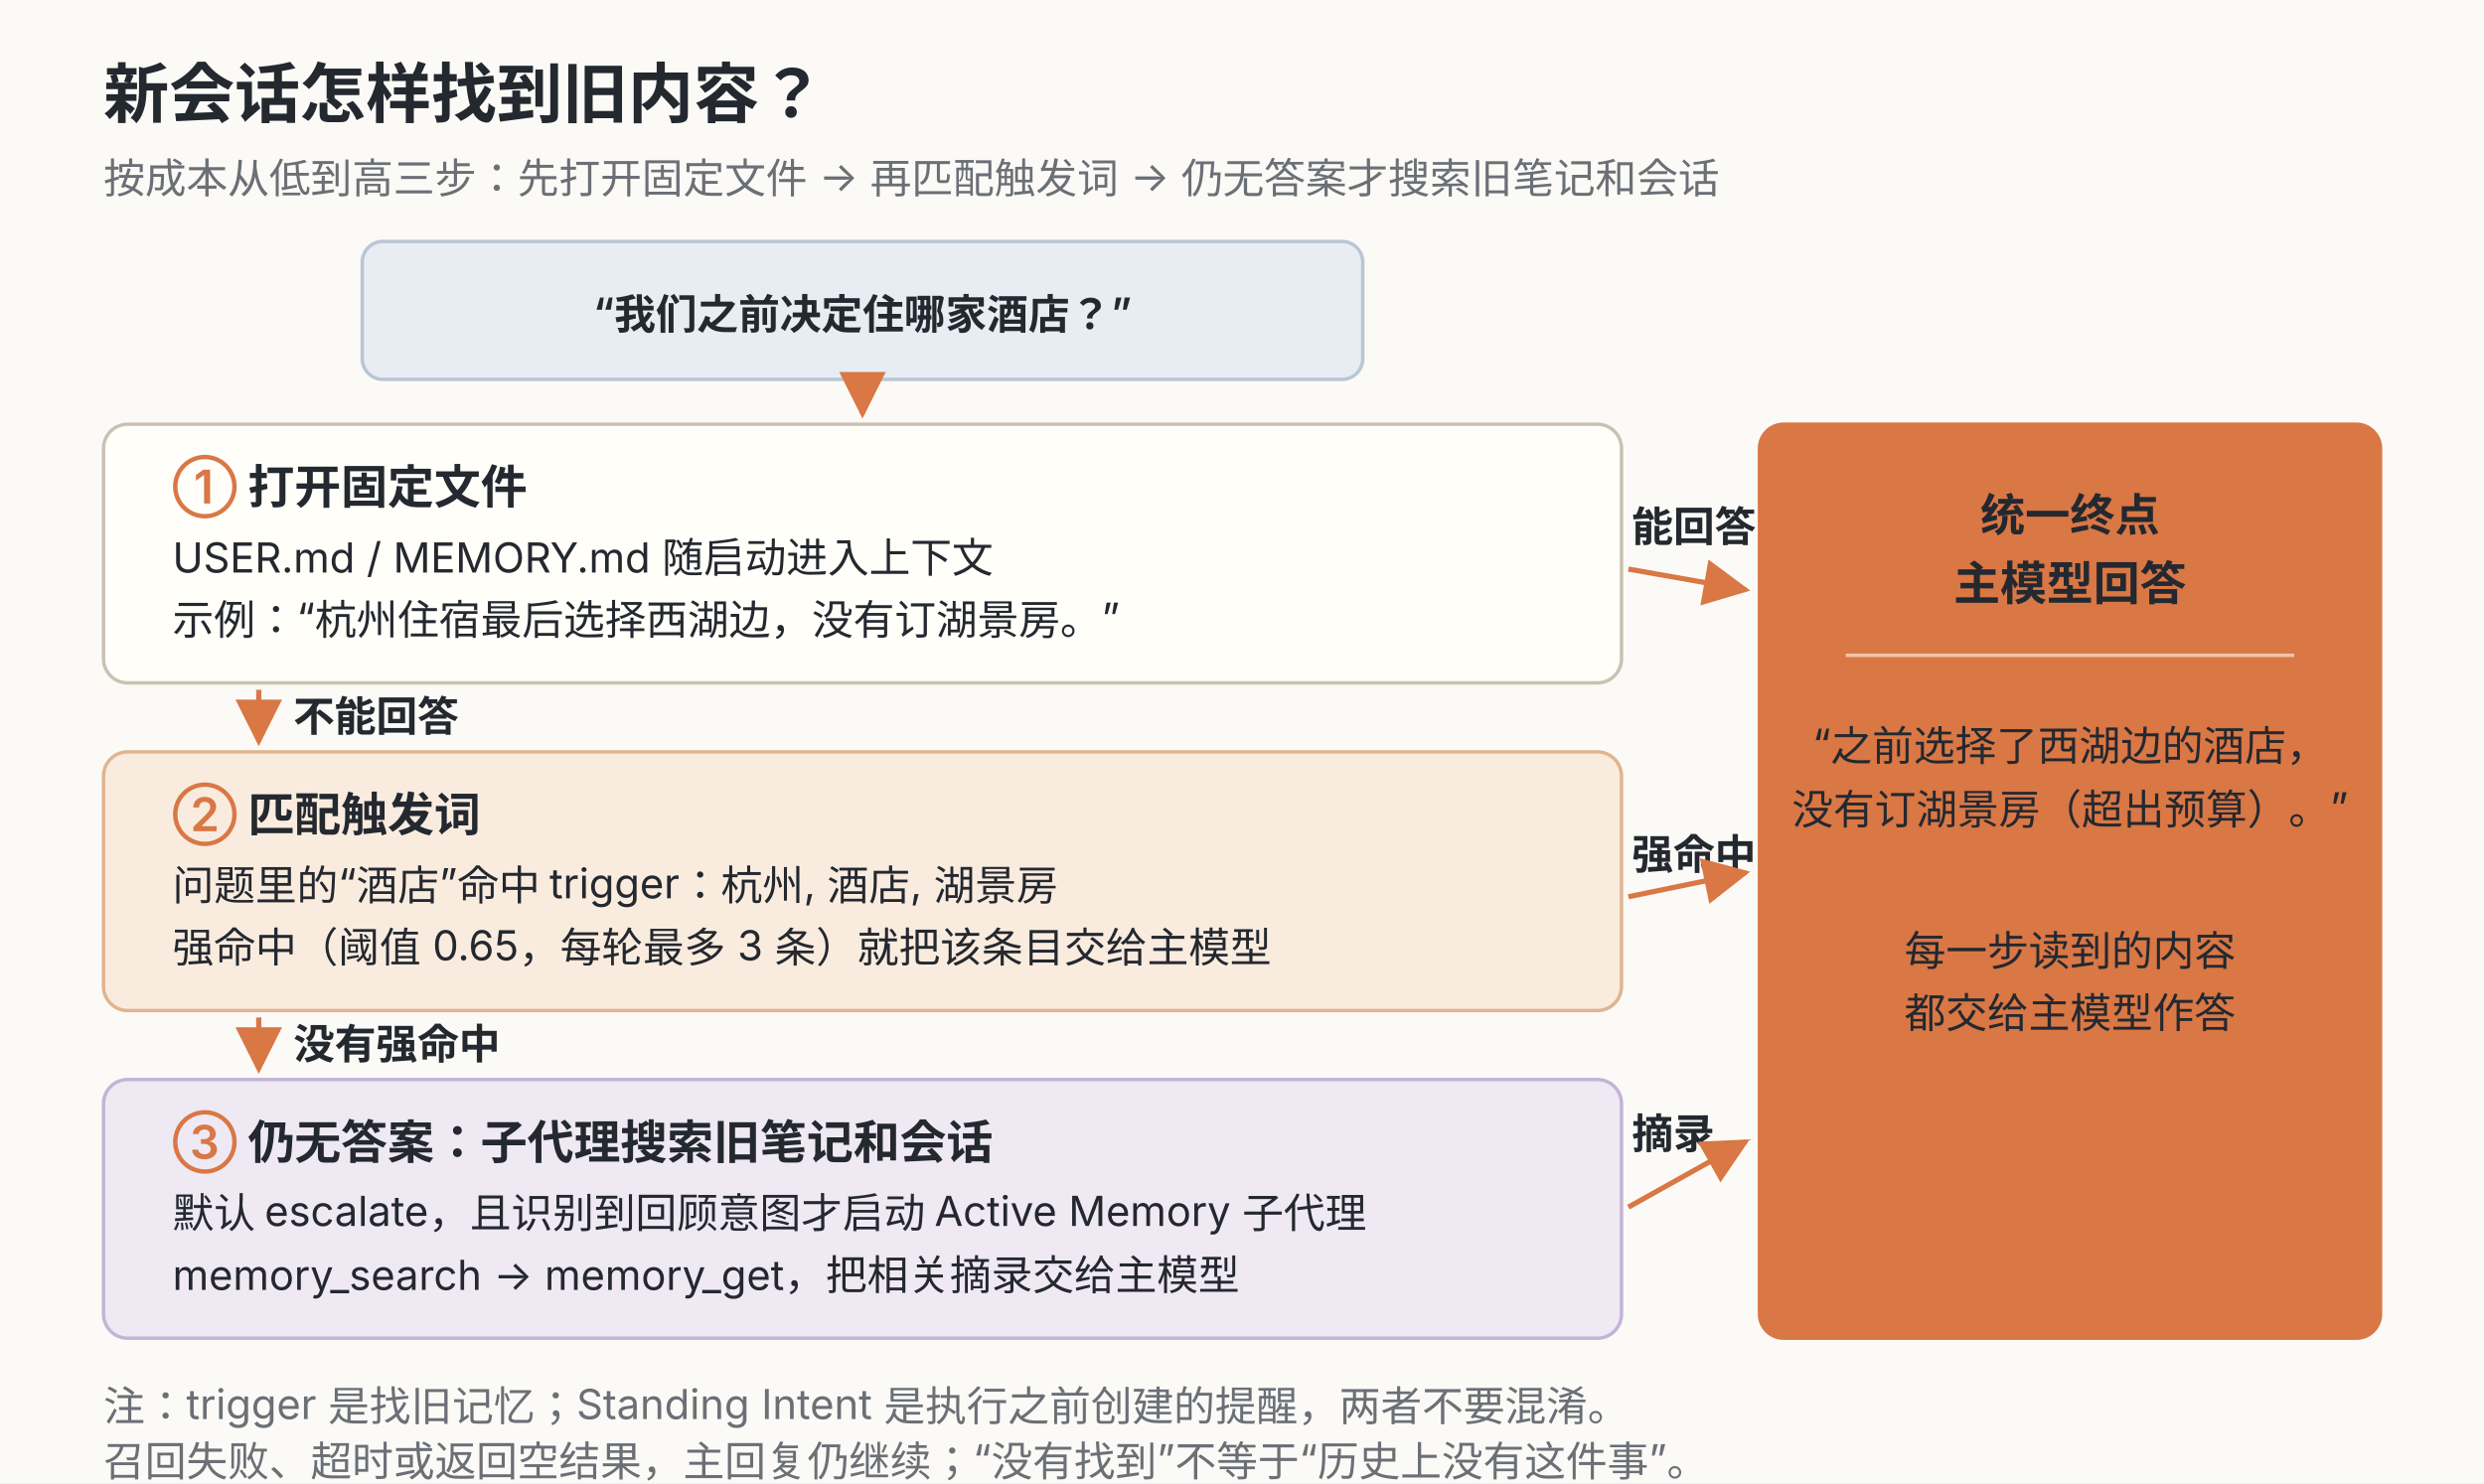
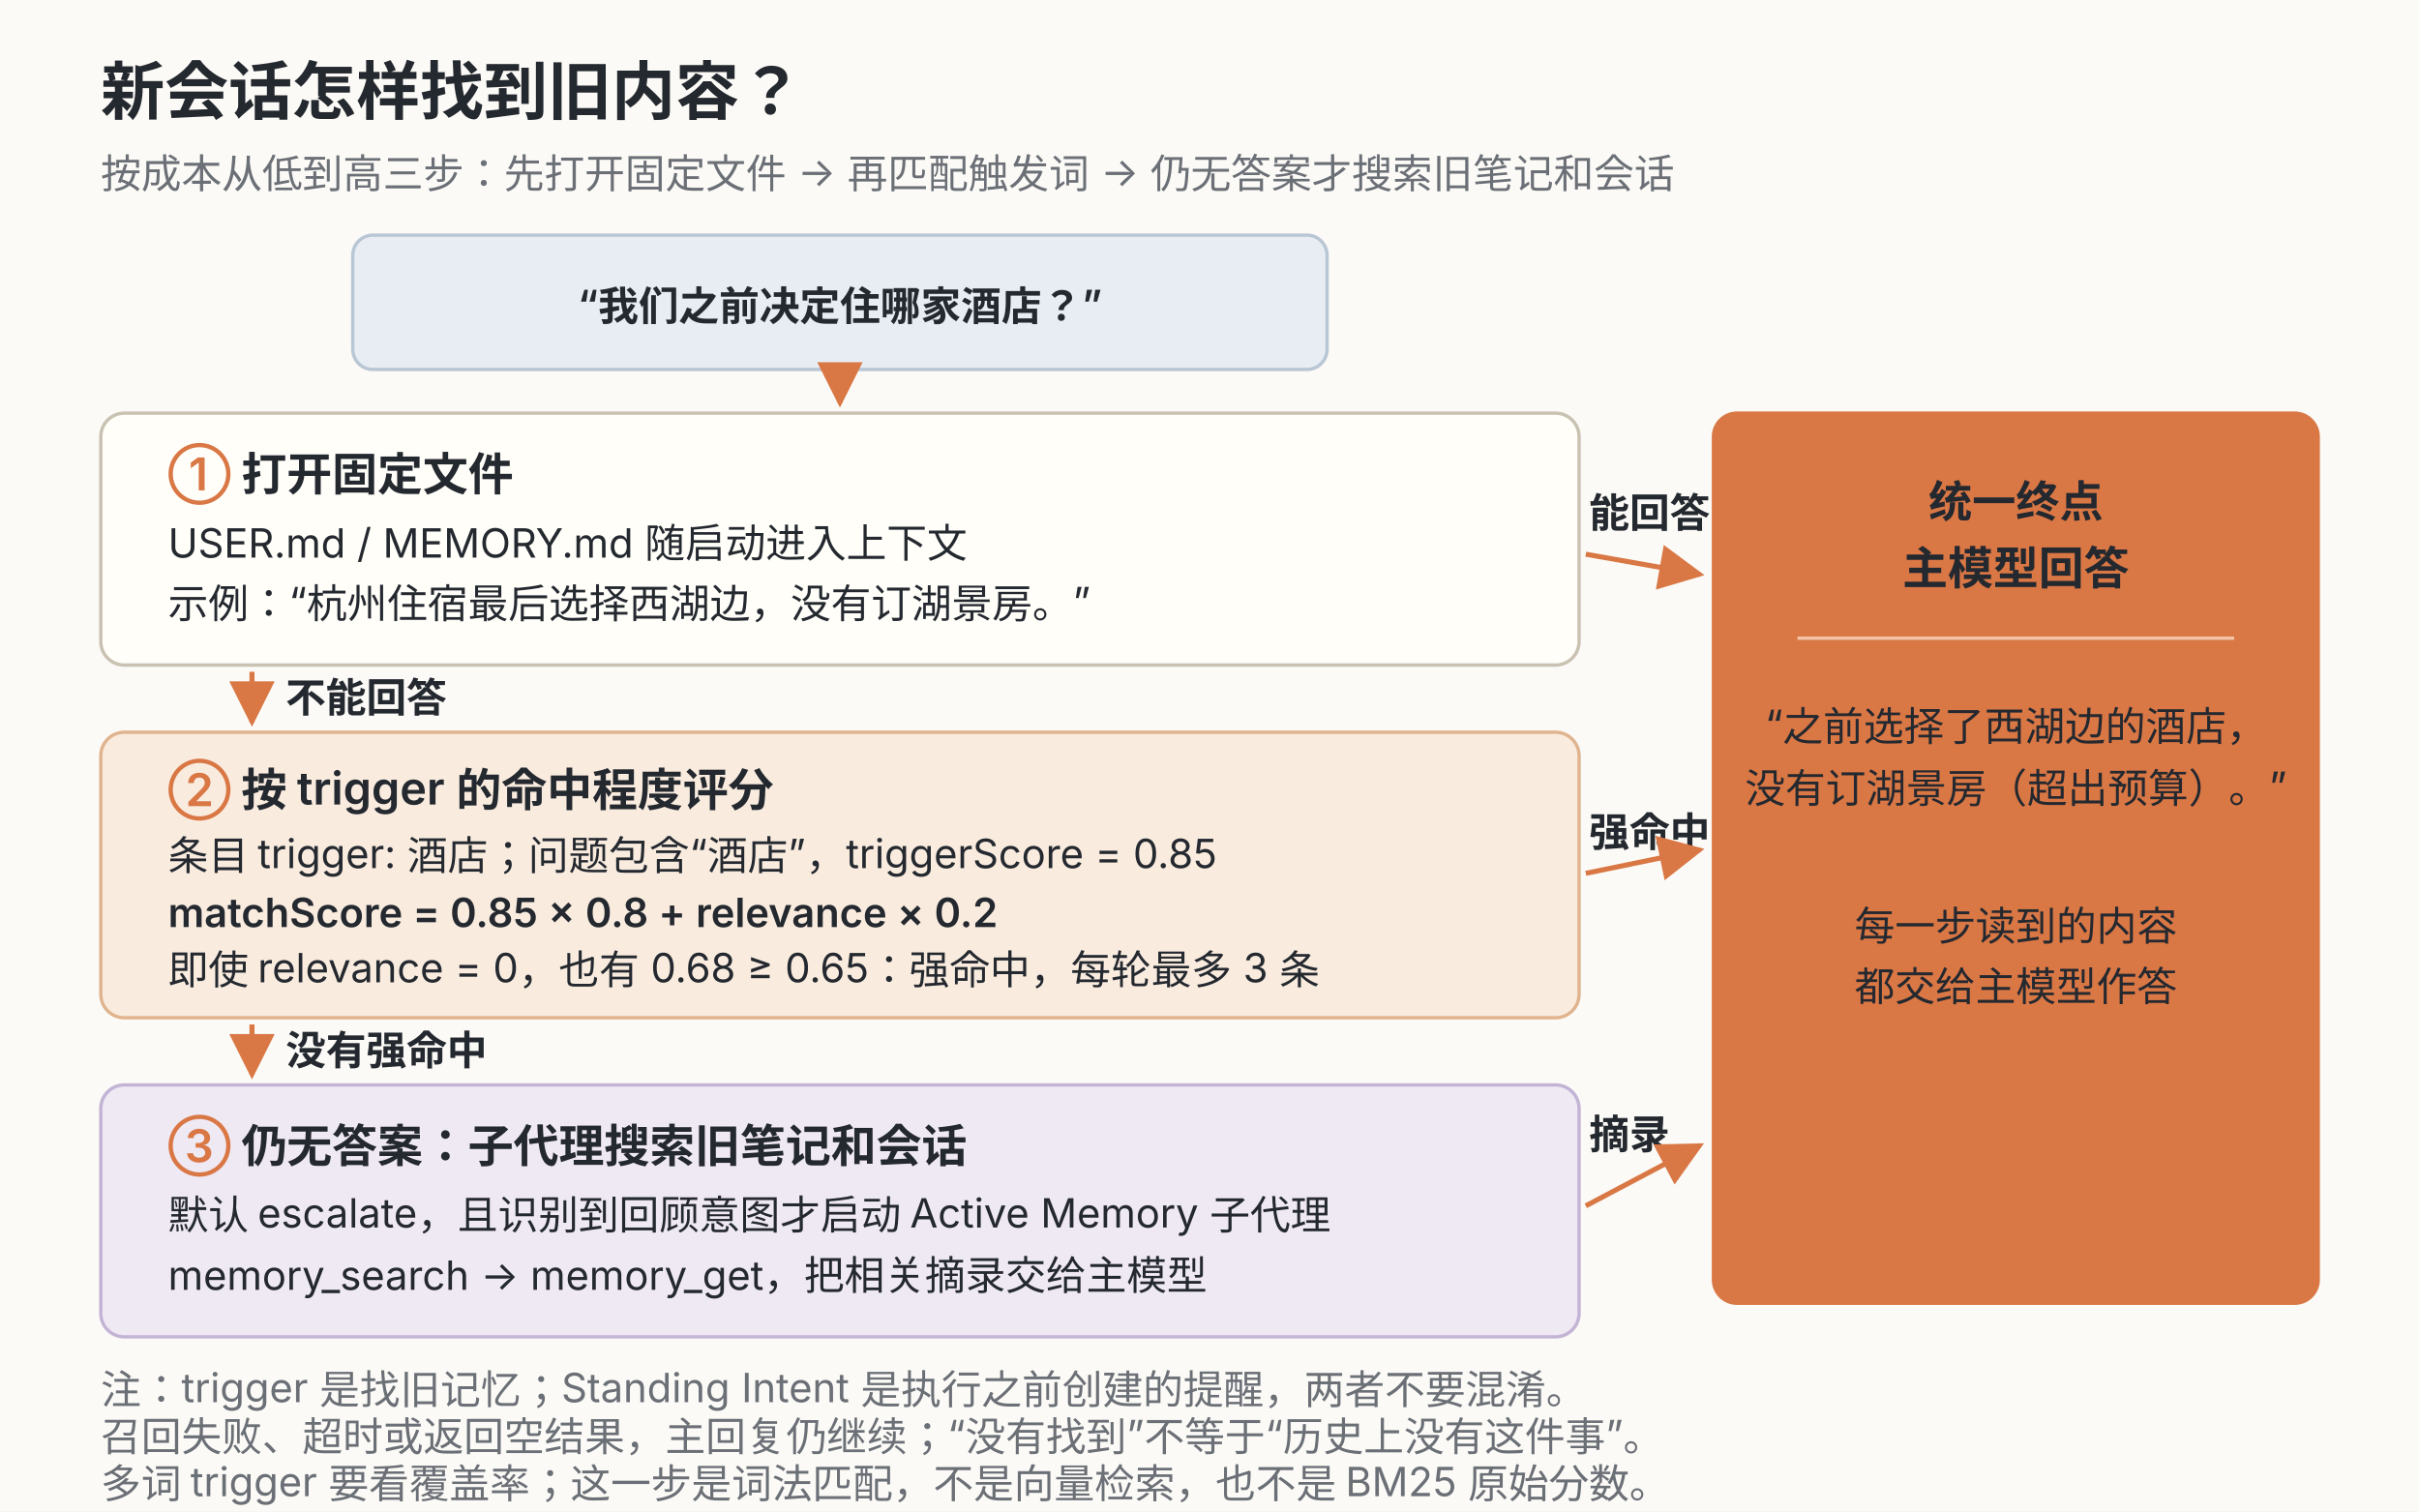
- <svg xmlns="http://www.w3.org/2000/svg" viewBox="0 0 1440 860" role="img" aria-labelledby="svgTitle">
+ <svg xmlns="http://www.w3.org/2000/svg" viewBox="0 0 1440 900" role="img" aria-labelledby="svgTitle">
  <defs>
    <marker id="arrow" viewBox="0 0 10 10" refX="9" refY="5" markerWidth="9" markerHeight="9" orient="auto">
      <path d="M0,0 L10,5 L0,10 z" fill="#d97745" />
    </marker>
    <style>
      text { font-family: system-ui, -apple-system, "PingFang SC", "Microsoft YaHei", sans-serif; fill: #24282f; }
      .title { font-size: 38px; font-weight: 700; }
      .sub { font-size: 24px; fill: #6b6f76; }
      .head { font-size: 27px; font-weight: 600; }
      .body { font-size: 24px; }
      .card { stroke-width: 2; rx: 14; }
    </style>
  </defs>
-   <rect width="1440" height="860" fill="#fbfaf6" />
+   <rect width="1440" height="900" fill="#fbfaf6" />
  <text class="title" x="60" y="68">新会话怎样找到旧内容？</text>
  <text class="sub" x="60" y="112">按成本从低到高三步：先打开固定文件 → 再匹配触发词 → 仍无答案才搜索旧笔记和会话</text>
  <rect x="210" y="140" width="580" height="80" rx="12" fill="#e7edf3" stroke="#b9c6d4" stroke-width="2" />
  <text class="body" x="500" y="190" text-anchor="middle" font-weight="600">“我们之前决定住哪家酒店？”</text>
  <line x1="500" y1="224" x2="500" y2="240" stroke="#d97745" stroke-width="3" marker-end="url(#arrow)" />
  <rect class="card" x="60" y="246" width="880" height="150" fill="#fffef9" stroke="#c9c2b2" />
  <text class="head" x="100" y="292">
    <tspan fill="#d97745">①</tspan> 打开固定文件</text>
  <text class="body" x="100" y="332">USER.md / MEMORY.md 随启动进入上下文</text>
  <text class="body" x="100" y="368" fill="#b35c2e">示例：“杭州住宿最后选择西湖边，没有订湖景房。”</text>
  <text x="170" y="424" font-size="24" font-weight="600" fill="#b35c2e">不能回答</text>
  <line x1="150" y1="400" x2="150" y2="430" stroke="#d97745" stroke-width="3" marker-end="url(#arrow)" />
-   <rect class="card" x="60" y="436" width="880" height="150" fill="#f9ecdf" stroke="#e0b48f" />
-   <text class="head" x="100" y="482">
-     <tspan fill="#d97745">②</tspan> 匹配触发词</text>
-   <text class="body" x="100" y="522">问题里的“酒店”命中 trigger：杭州, 酒店, 湖景房</text>
-   <text class="body" x="100" y="558">强命中（阈值 0.65，每轮最多 3 条）就把该条目交给主模型</text>
-   <text x="170" y="614" font-size="24" font-weight="600" fill="#b35c2e">没有强命中</text>
-   <line x1="150" y1="590" x2="150" y2="620" stroke="#d97745" stroke-width="3" marker-end="url(#arrow)" />
-   <rect class="card" x="60" y="626" width="880" height="150" fill="#efe9f4" stroke="#c3b4d6" />
-   <text class="head" x="100" y="672">
+   <rect class="card" x="60" y="436" width="880" height="170" fill="#f9ecdf" stroke="#e0b48f" />
+   <text class="head" x="100" y="480">
+     <tspan fill="#d97745">②</tspan> 按 trigger 的命中程度评分</text>
+   <text class="body" x="100" y="518">条目 trigger: 酒店；问题包含“酒店”，triggerScore = 0.85</text>
+   <text x="100" y="552" font-size="24" font-weight="600" fill="#b35c2e">matchScore = 0.85 × 0.8 + relevance × 0.2</text>
+   <text class="body" x="100" y="586">即使 relevance = 0，也有 0.68 ≥ 0.65：强命中，每轮最多 3 条</text>
+   <text x="170" y="634" font-size="24" font-weight="600" fill="#b35c2e">没有强命中</text>
+   <line x1="150" y1="610" x2="150" y2="640" stroke="#d97745" stroke-width="3" marker-end="url(#arrow)" />
+   <rect class="card" x="60" y="646" width="880" height="150" fill="#efe9f4" stroke="#c3b4d6" />
+   <text class="head" x="100" y="692">
    <tspan fill="#d97745">③</tspan> 仍无答案：子代理搜索旧笔记和会话</text>
-   <text class="body" x="100" y="712">默认 escalate，且识别到回顾意图才启动 Active Memory 子代理</text>
-   <text class="body" x="100" y="748">memory_search → memory_get，把相关摘录交给主模型</text>
+   <text class="body" x="100" y="732">默认 escalate，且识别到回顾意图才启动 Active Memory 子代理</text>
+   <text class="body" x="100" y="768">memory_search → memory_get，把相关摘录交给主模型</text>
  <text x="946" y="314" font-size="24" font-weight="600" fill="#b35c2e">能回答</text>
  <line x1="944" y1="330" x2="1012" y2="342" stroke="#d97745" stroke-width="3" marker-end="url(#arrow)" />
  <text x="946" y="504" font-size="24" font-weight="600" fill="#b35c2e">强命中</text>
  <line x1="944" y1="520" x2="1012" y2="506" stroke="#d97745" stroke-width="3" marker-end="url(#arrow)" />
-   <text x="946" y="666" font-size="24" font-weight="600" fill="#b35c2e">摘录</text>
-   <line x1="944" y1="700" x2="1012" y2="662" stroke="#d97745" stroke-width="3" marker-end="url(#arrow)" />
+   <text x="946" y="684" font-size="24" font-weight="600" fill="#b35c2e">摘录</text>
+   <line x1="944" y1="718" x2="1012" y2="682" stroke="#d97745" stroke-width="3" marker-end="url(#arrow)" />
  <rect x="1020" y="246" width="360" height="530" rx="14" fill="#d97745" stroke="#d97745" stroke-width="2" />
  <text x="1200" y="308" text-anchor="middle" font-size="26" font-weight="700" fill="#ffffff">统一终点</text>
  <text x="1200" y="348" text-anchor="middle" font-size="27" font-weight="700" fill="#ffffff">主模型回答</text>
  <line x1="1070" y1="380" x2="1330" y2="380" stroke="#f2c4a6" stroke-width="2" />
  <text x="1200" y="440" text-anchor="middle" class="body" fill="#ffffff">“之前选择了西湖边的酒店，</text>
  <text x="1200" y="478" text-anchor="middle" class="body" fill="#ffffff">没有订湖景房（超出预算）。”</text>
  <text x="1200" y="560" text-anchor="middle" class="body" fill="#ffffff">每一步读到的内容</text>
  <text x="1200" y="596" text-anchor="middle" class="body" fill="#ffffff">都交给主模型作答</text>
-   <text class="sub" x="60" y="824">注：trigger 是找旧记忆；Standing Intent 是执行之前创建的提醒，两者不要混淆。</text>
-   <text class="sub" x="60" y="856">召回失败、超时或返回空结果，主回复仍继续；“没有找到”不等于“历史上没有这件事”。</text>
+   <text class="sub" x="60" y="836">注：trigger 是找旧记忆；Standing Intent 是执行之前创建的提醒，两者不要混淆。</text>
+   <text class="sub" x="60" y="864">召回失败、超时或返回空结果，主回复仍继续；“没有找到”不等于“历史上没有这件事”。</text>
+   <text class="sub" x="60" y="892">多词 trigger 要看覆盖率；这一步是词法匹配，不是向量检索，也不是 BM25 原始分数。</text>
</svg>
